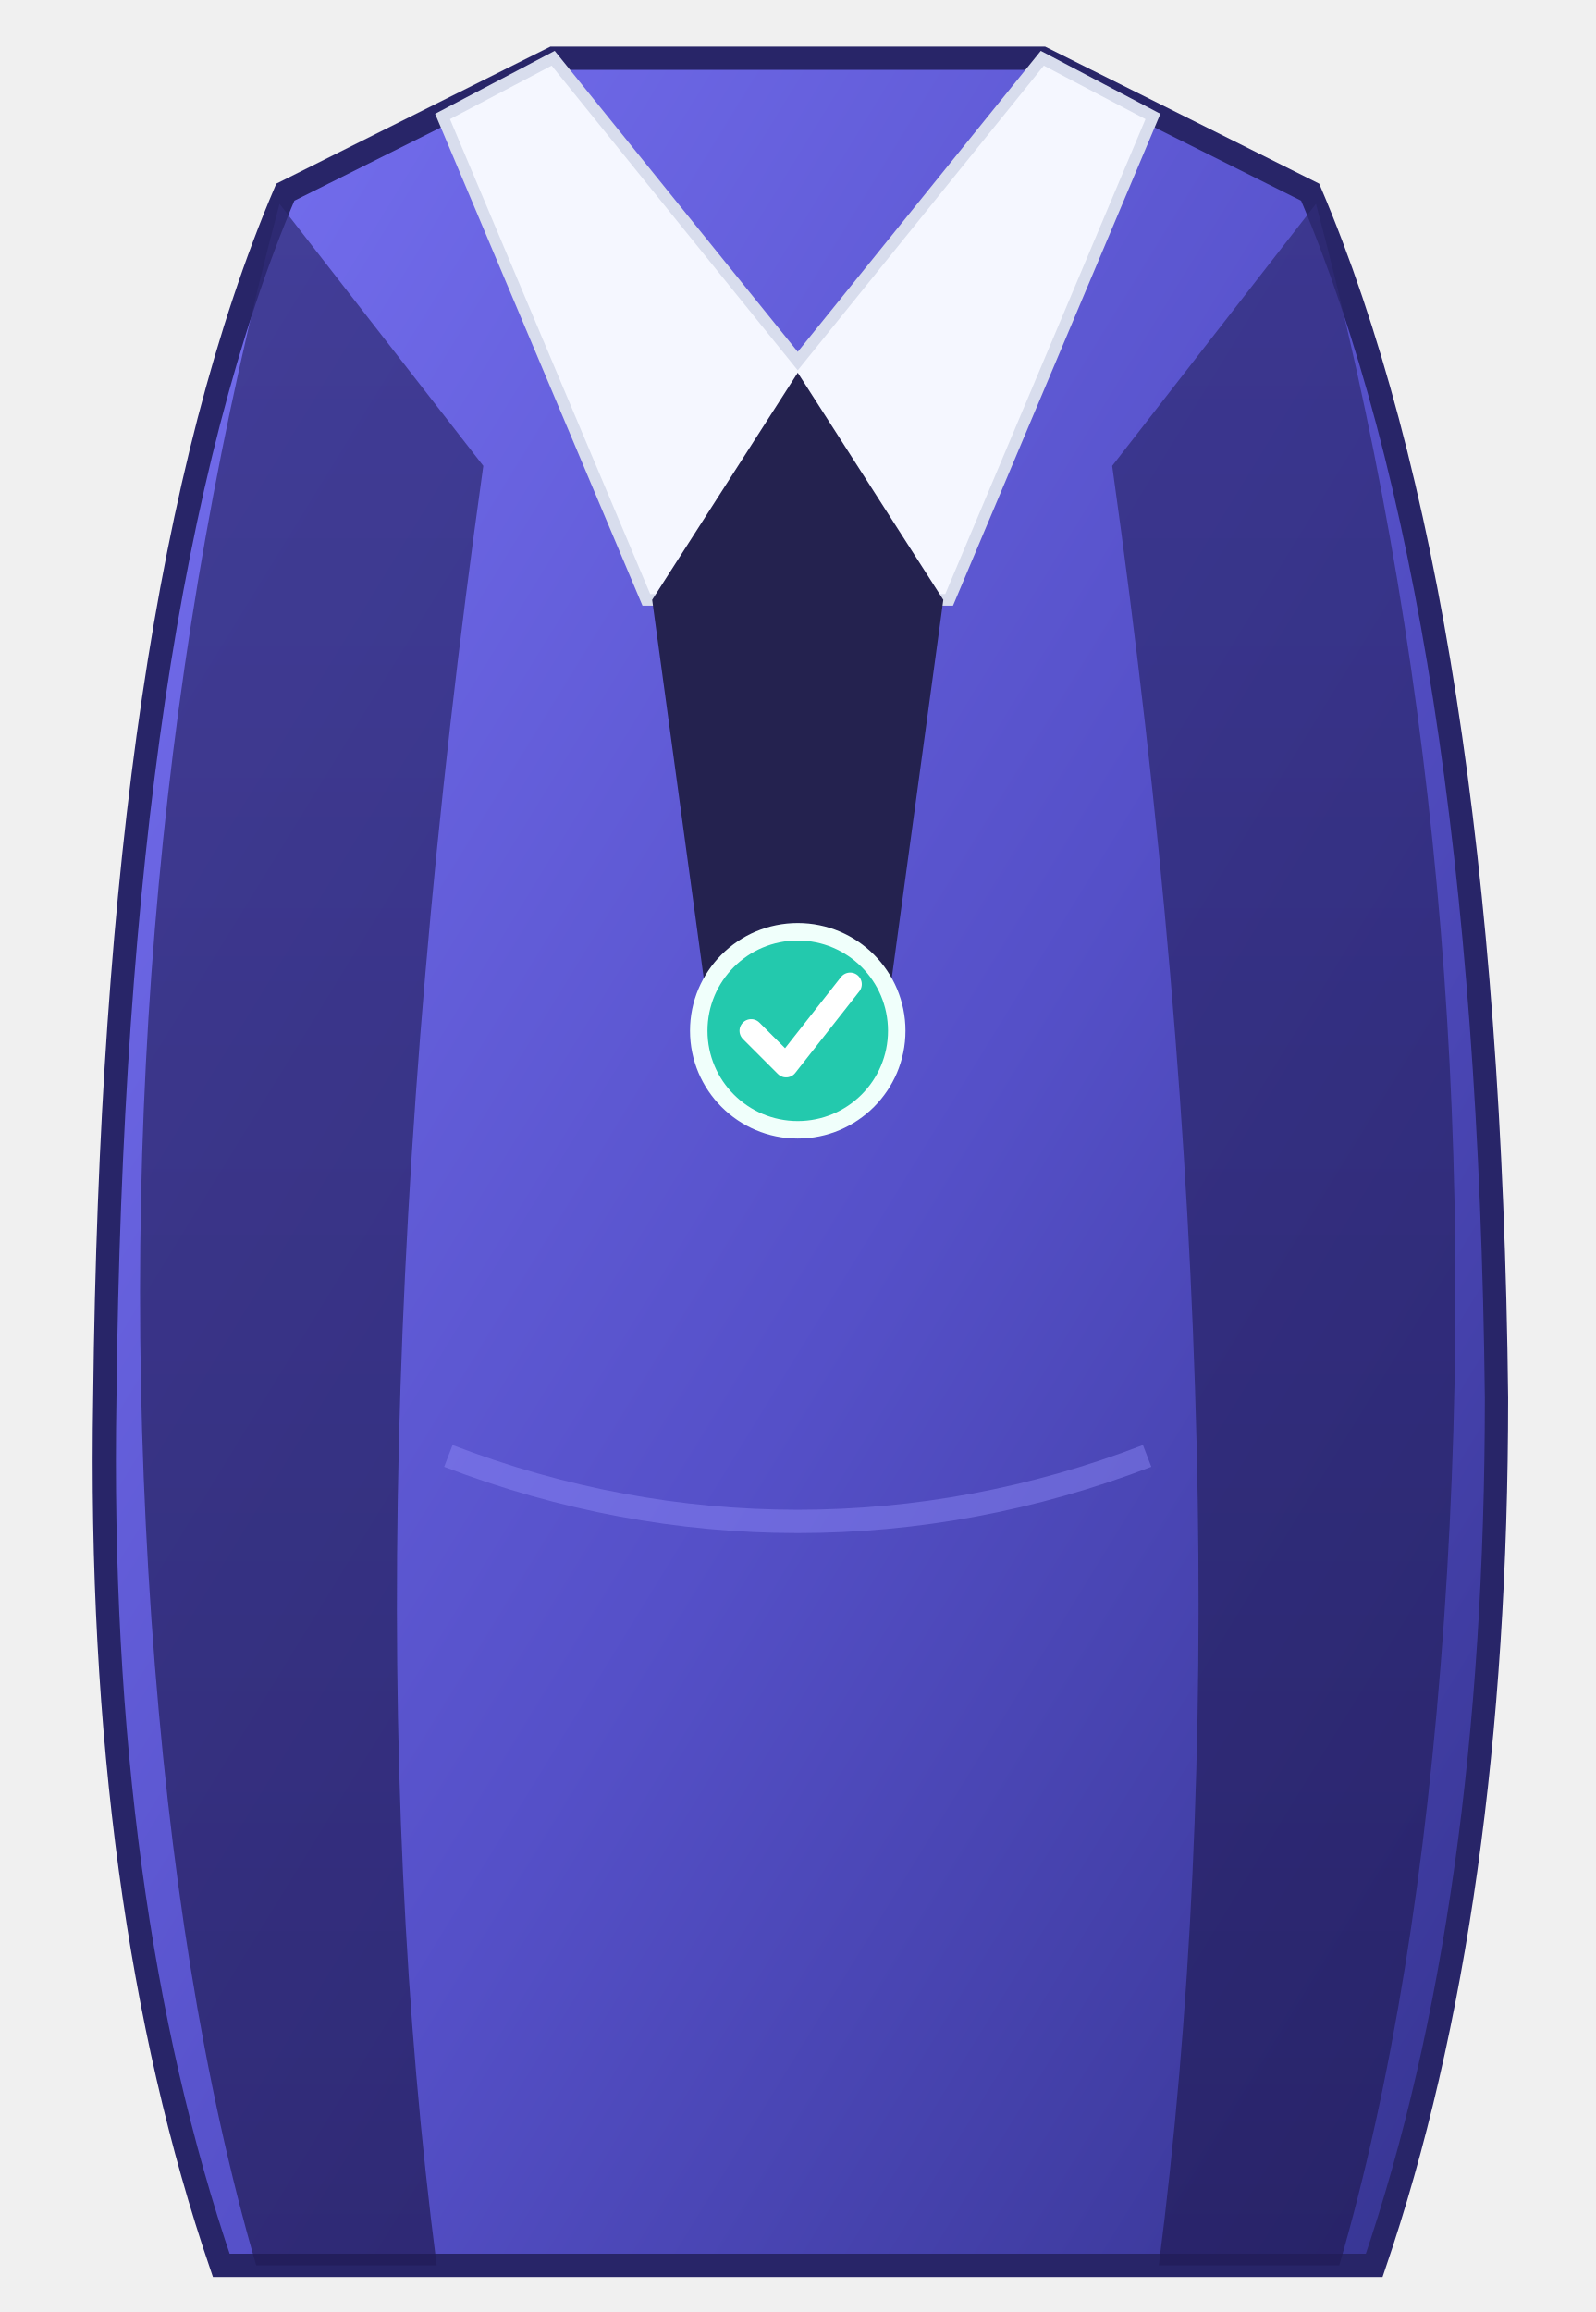
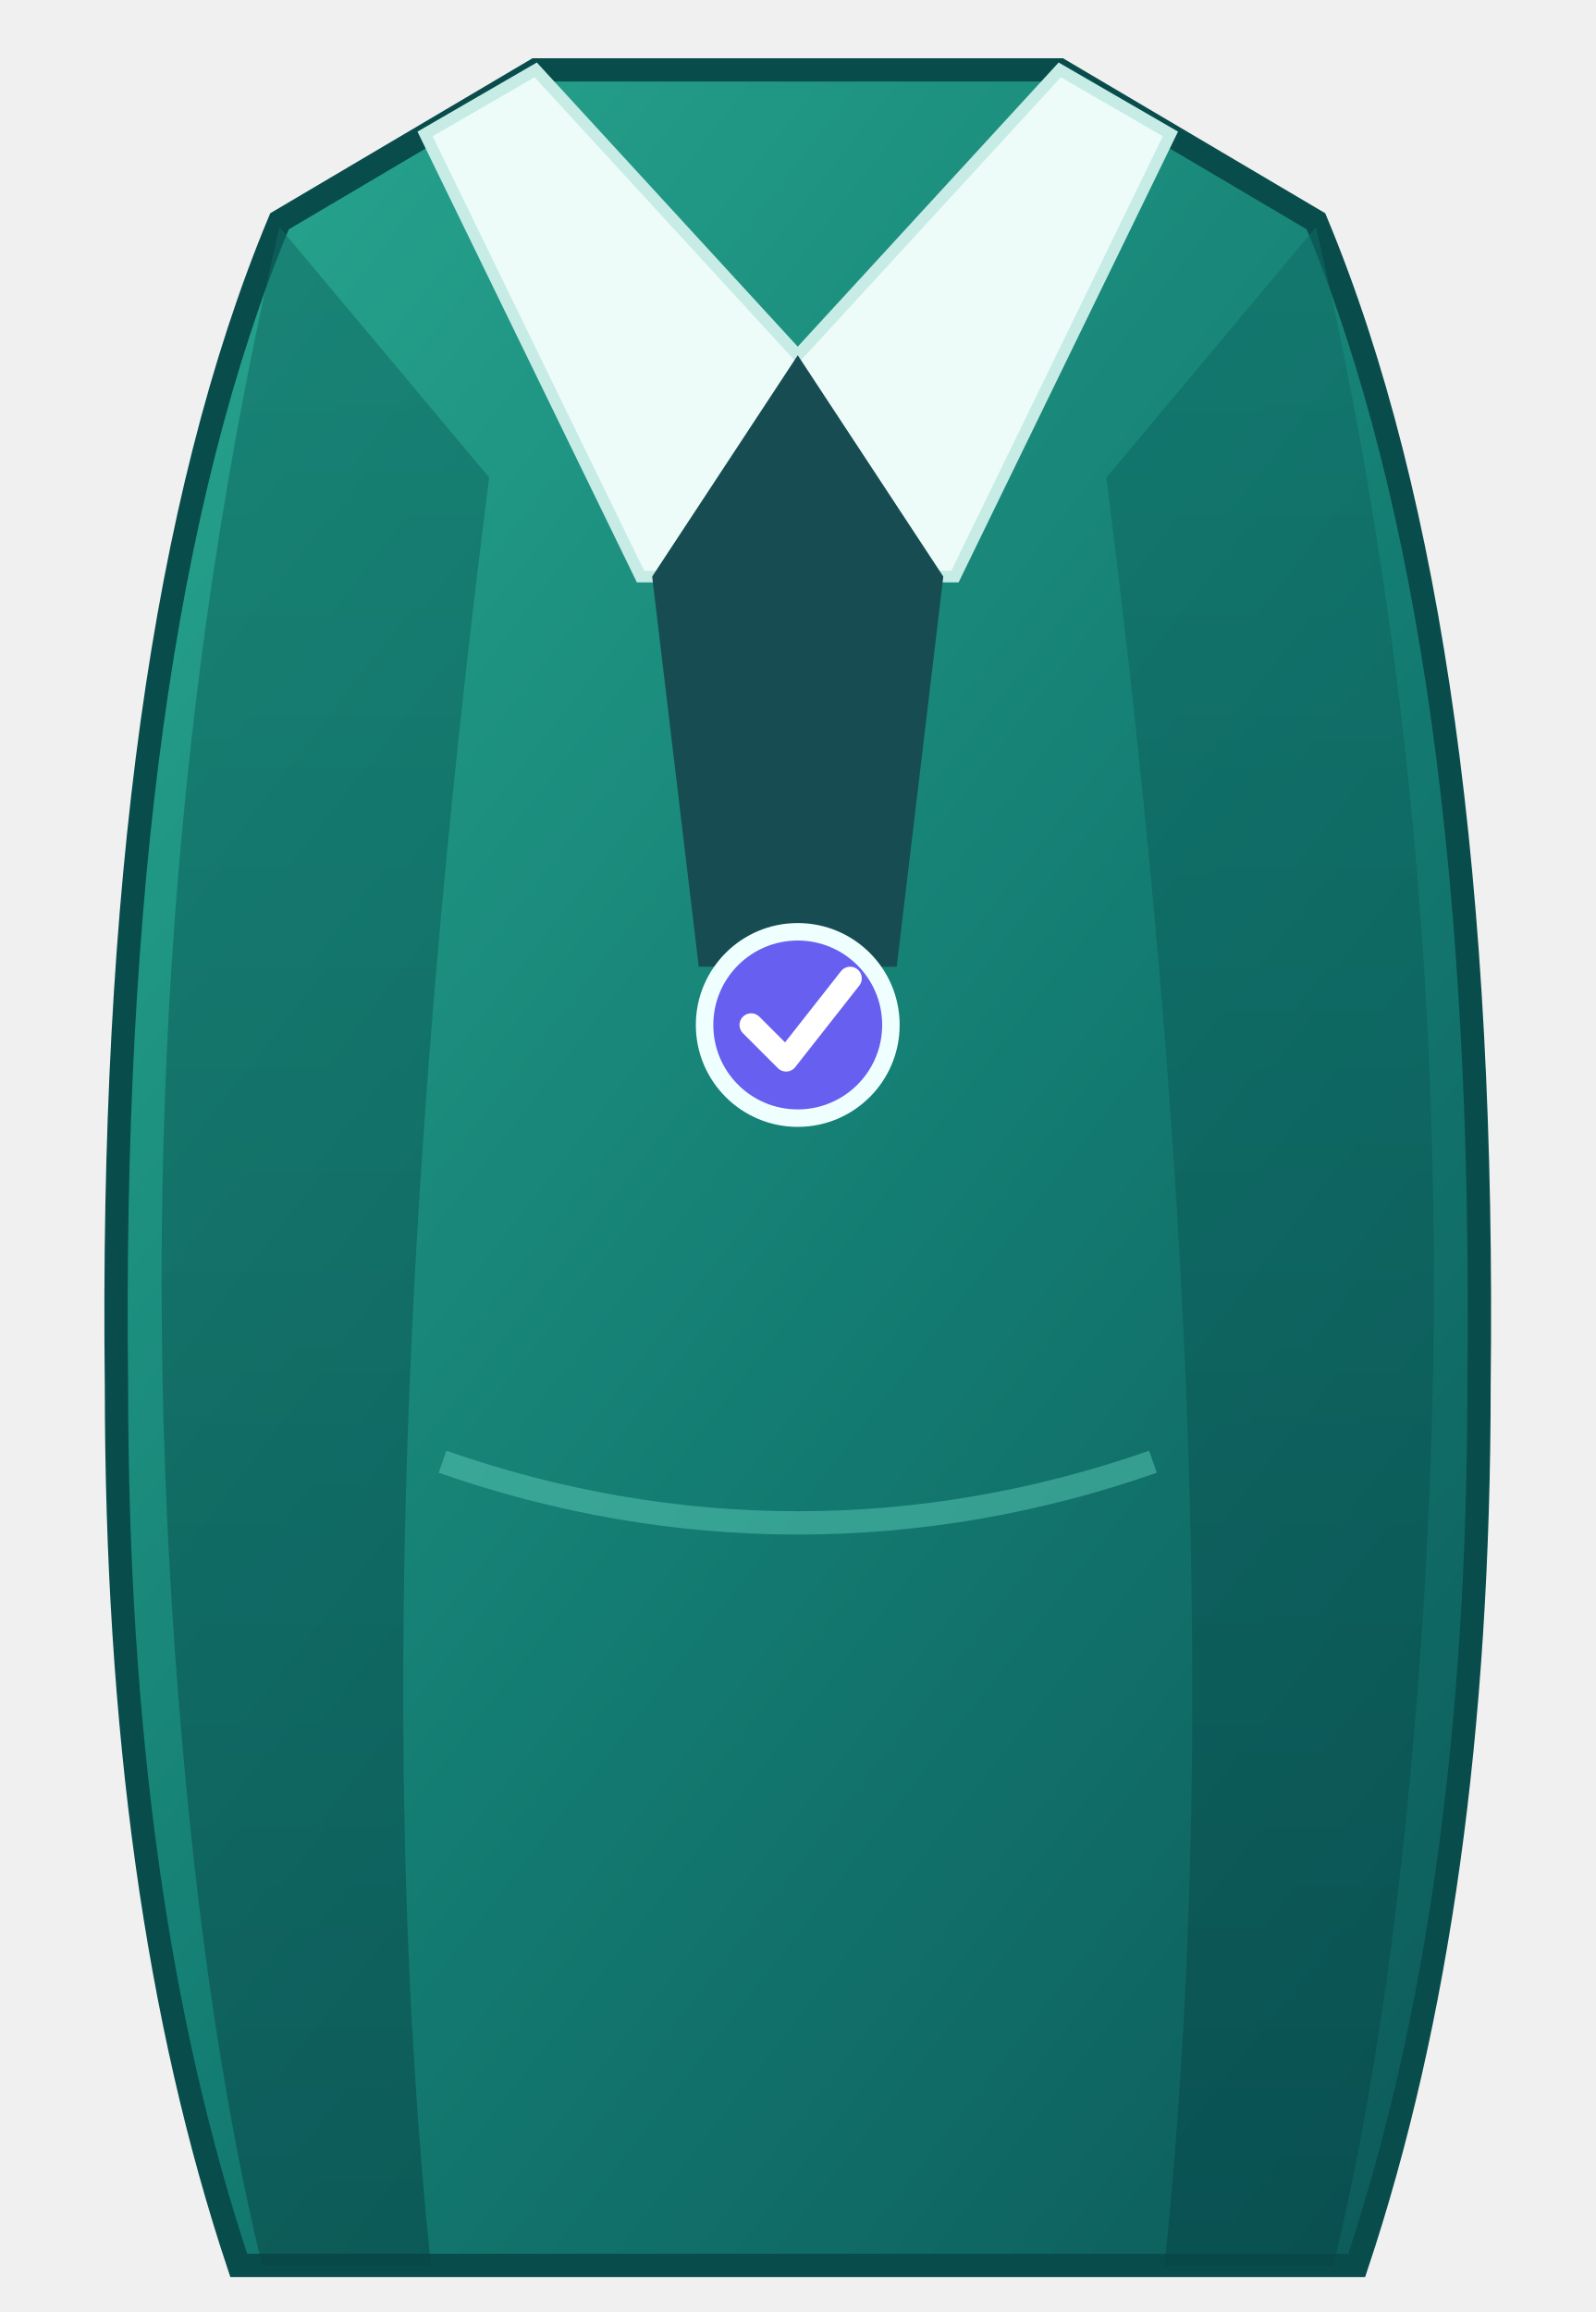
- <svg xmlns="http://www.w3.org/2000/svg" viewBox="0 0 274 397" role="img" aria-label="SignVerse female interpreter torso artwork">
+ <svg xmlns="http://www.w3.org/2000/svg" viewBox="0 0 274 397" role="img" aria-label="SignVerse cartoon girl interpreter torso artwork">
  <defs>
-     <linearGradient id="jacket" x1="0" y1="0" x2="1" y2="1">
-       <stop stop-color="#7771f2" />
-       <stop offset=".55" stop-color="#5550c8" />
-       <stop offset="1" stop-color="#35338f" />
+     <linearGradient id="top" x1=".08" y1="0" x2=".9" y2="1">
+       <stop stop-color="#27a58e" />
+       <stop offset=".55" stop-color="#147d73" />
+       <stop offset="1" stop-color="#0d5d5c" />
    </linearGradient>
    <linearGradient id="shadow" x1="0" y1="0" x2="0" y2="1">
-       <stop stop-color="#302c78" />
-       <stop offset="1" stop-color="#211c57" />
+       <stop stop-color="#0e6c65" />
+       <stop offset="1" stop-color="#084447" />
    </linearGradient>
  </defs>
-   <path d="M49 33 95 10h84l46 23c20 47 31 116 32 207 0 58-7 108-21 149H38C24 348 17 298 18 240c1-91 11-160 31-207Z" fill="url(#jacket)" stroke="#282568" stroke-width="4" />
-   <path d="m95 10 42 52 42-52 19 10-35 83h-52L76 20Z" fill="#f5f7ff" stroke="#d8dded" stroke-width="2" />
-   <path d="m112 103 25-39 25 39-9 66h-32Z" fill="#24224f" />
-   <path d="M48 35c-20 75-28 156-22 243 3 43 9 80 18 111h31c-11-85-9-188 8-309Z" fill="url(#shadow)" opacity=".72" />
-   <path d="M226 35c20 75 28 156 22 243-3 43-9 80-18 111h-31c11-85 9-188-8-309Z" fill="url(#shadow)" opacity=".72" />
-   <path d="M77 250c39 15 81 15 120 0" fill="none" stroke="#8f8af8" stroke-width="4" opacity=".45" />
-   <circle cx="137" cy="177" r="17" fill="#23c9ad" stroke="#f0fffb" stroke-width="3" />
-   <path d="m129 177 6 6 11-14" fill="none" stroke="#fff" stroke-linecap="round" stroke-linejoin="round" stroke-width="4" />
+   <path d="M48 38 92 12h90l44 26c20 48 29 115 28 200 0 59-7 109-21 151H41C27 347 20 297 20 238c-1-85 8-152 28-200Z" fill="url(#top)" stroke="#084c4c" stroke-width="4" />
+   <path d="m92 12 45 49 45-49 19 11-37 76h-54L73 23Z" fill="#eefcf9" stroke="#c7ece6" stroke-width="2" />
+   <path d="m112 99 25-38 25 38-8 67h-34Z" fill="#174d52" />
+   <path d="M48 39c-18 77-24 159-18 244 3 42 8 77 15 106h29c-9-87-5-189 10-307Z" fill="url(#shadow)" opacity=".54" />
+   <path d="M226 39c18 77 24 159 18 244-3 42-8 77-15 106h-29c9-87 5-189-10-307Z" fill="url(#shadow)" opacity=".54" />
+   <path d="M76 251c40 14 82 14 122 0" fill="none" stroke="#62d3bf" stroke-width="4" opacity=".45" />
+   <circle cx="137" cy="176" r="16" fill="#675ff0" stroke="#efffff" stroke-width="3" />
+   <path d="m129 176 6 6 11-14" fill="none" stroke="#fff" stroke-linecap="round" stroke-linejoin="round" stroke-width="4" />
</svg>
